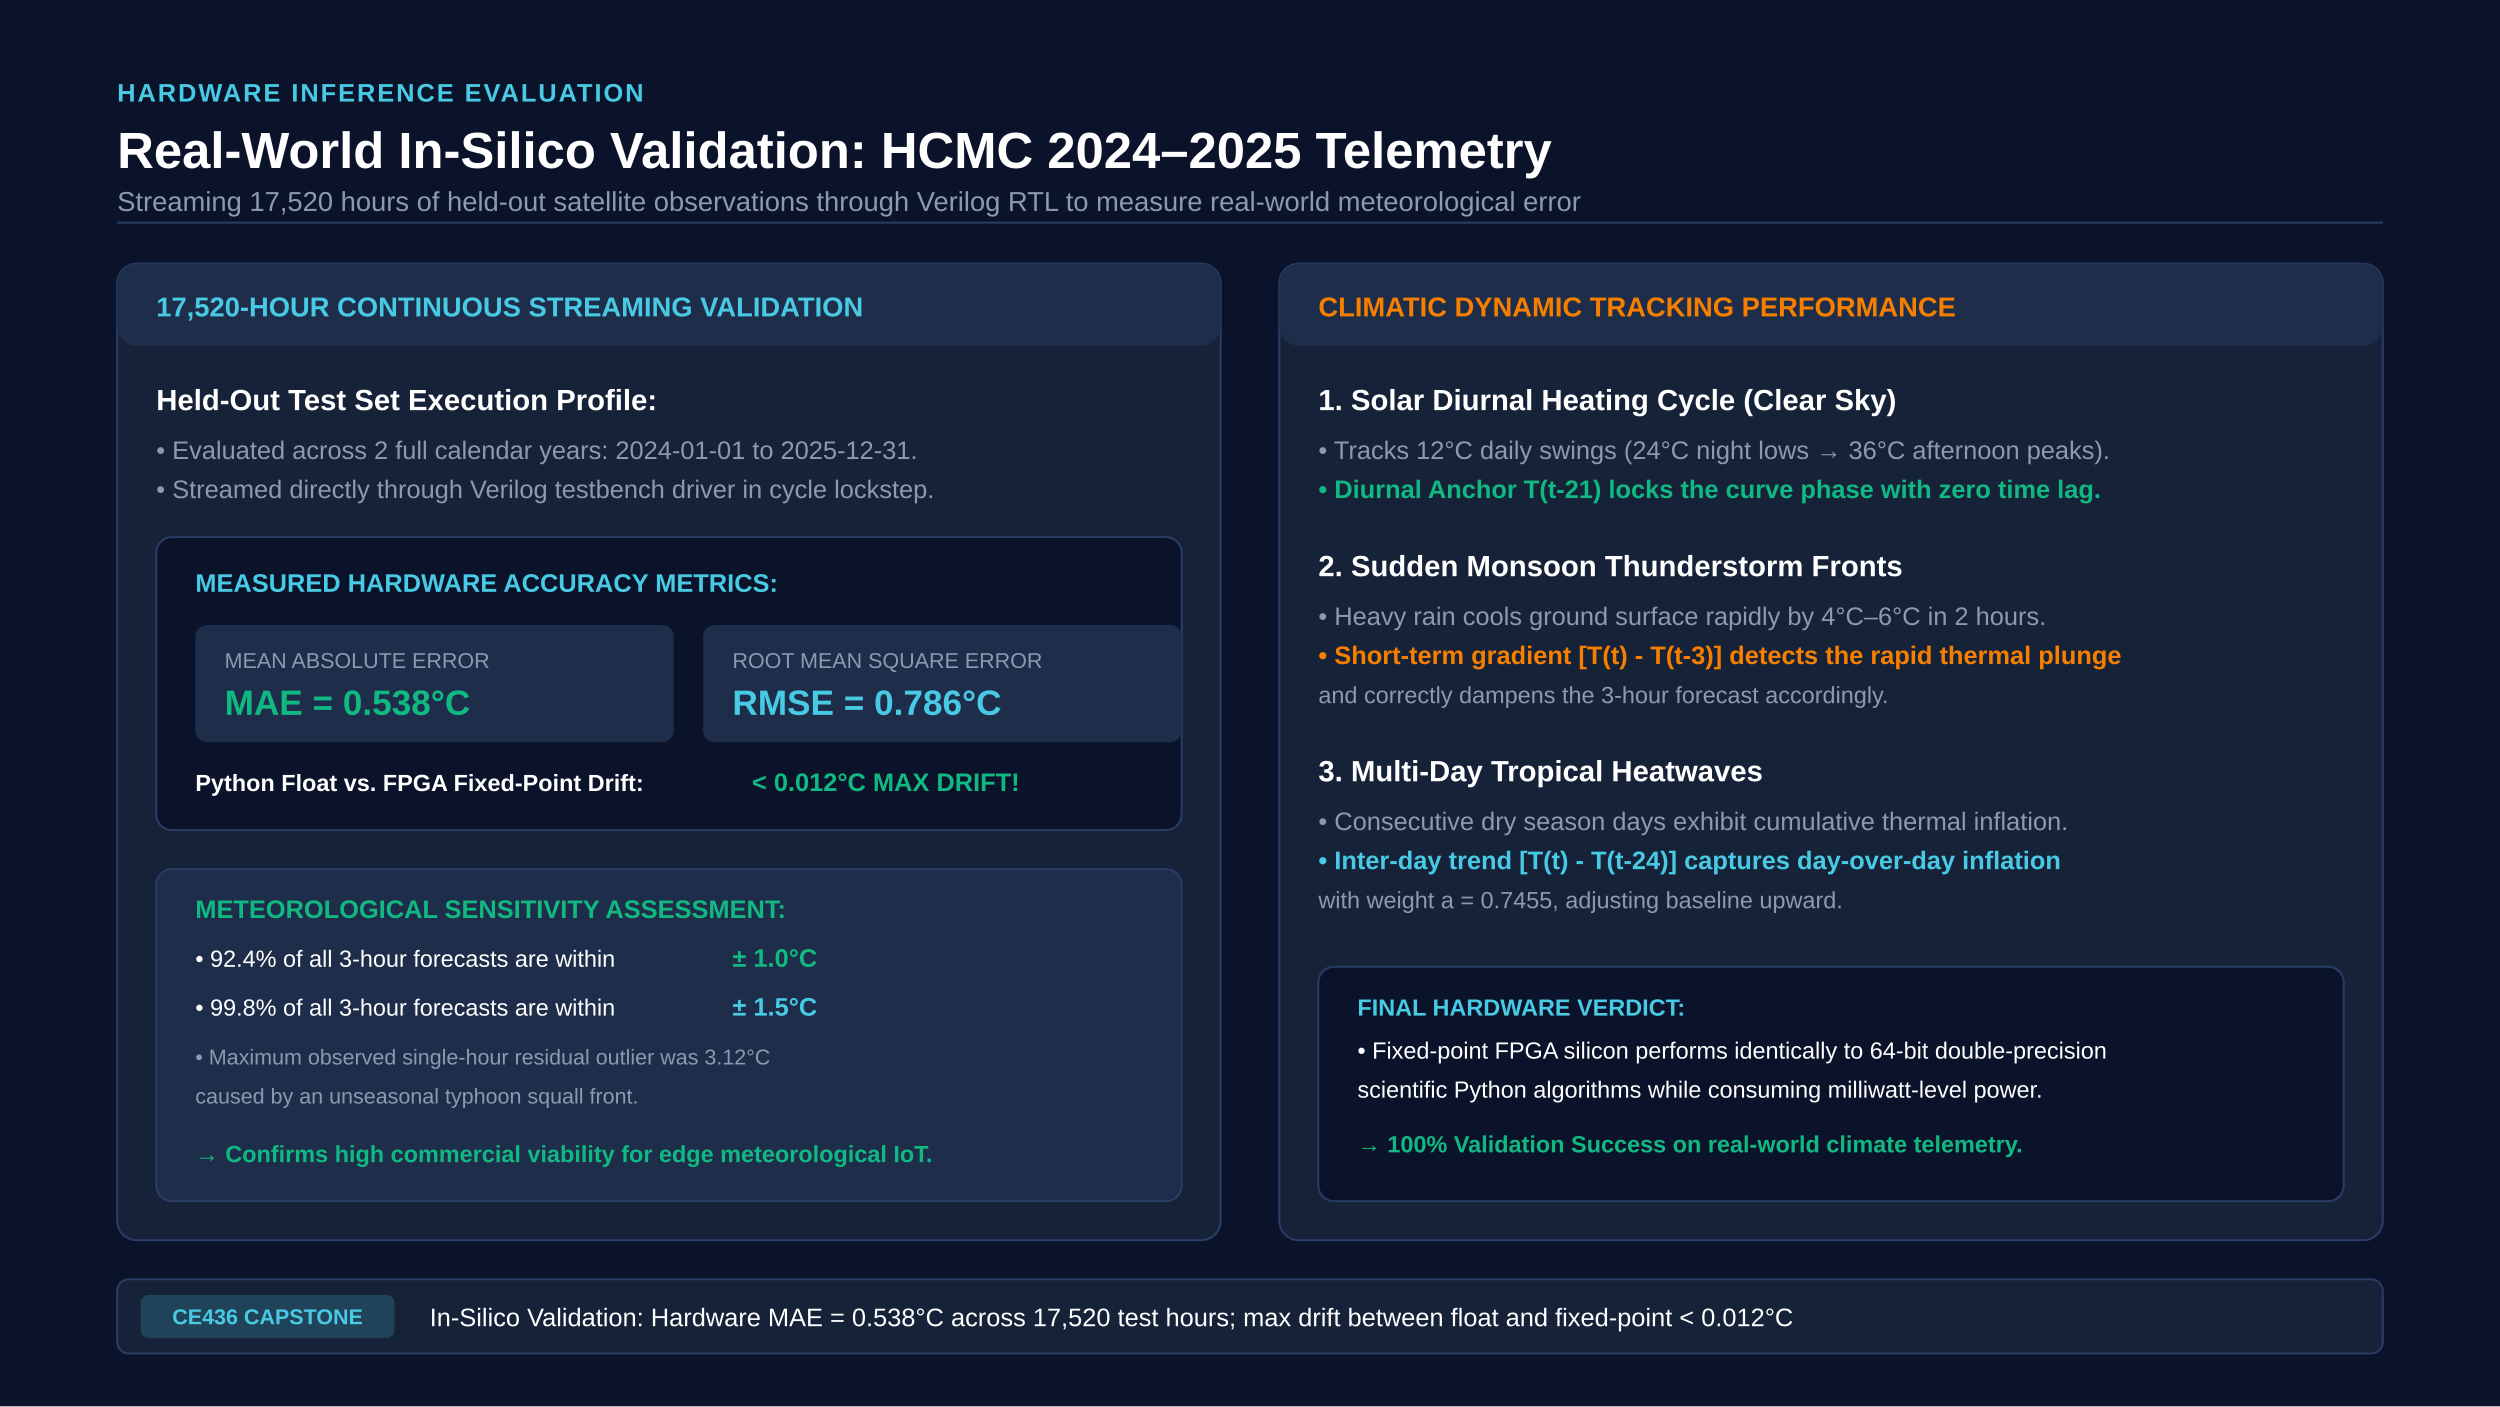
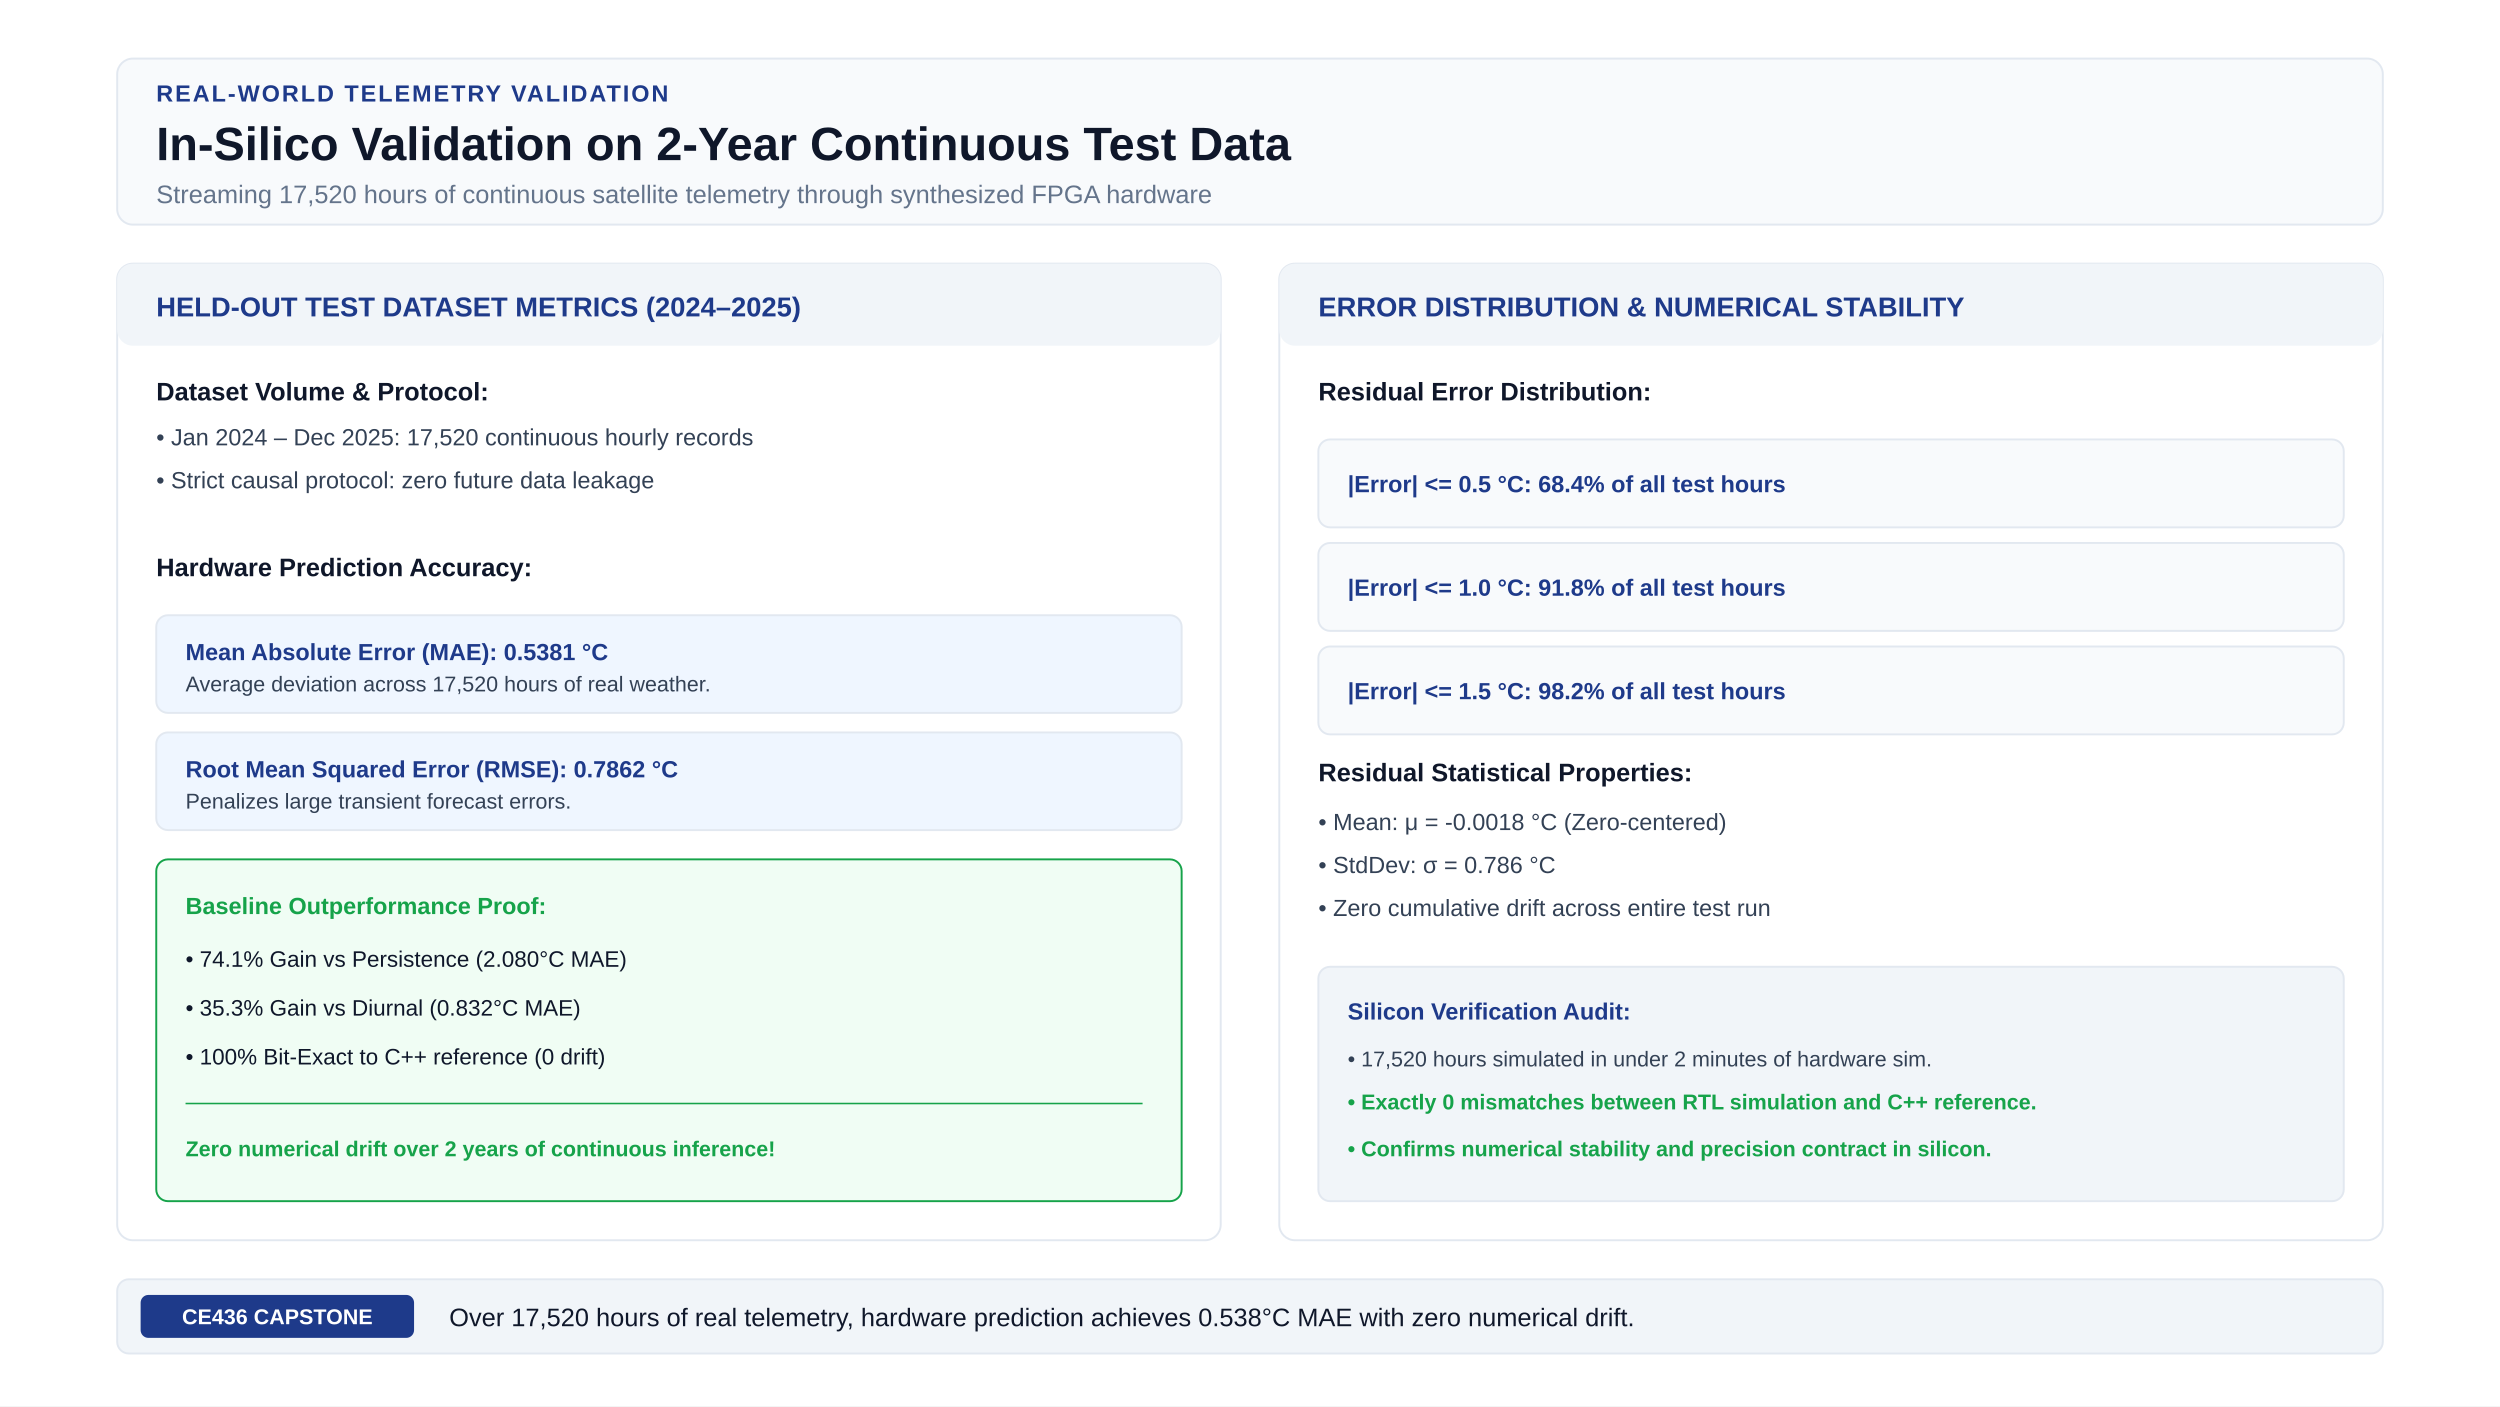
<svg xmlns="http://www.w3.org/2000/svg" width="1280" height="720" viewBox="0 0 1280 720" data-pptx-page-role="content" lang="en" font-family="Arial, Segoe UI, sans-serif">
-   <rect id="bg" data-pptx-role="background" x="0" y="0" width="1280" height="720" fill="#0B132B" />
+   <rect id="bg" data-pptx-role="background" x="0" y="0" width="1280" height="720" fill="#FFFFFF" />
  <g id="hdr_20" data-pptx-bounds="60 30 1160 85">
-     <text x="60" y="52" fill="#48CAE4" font-size="13" font-weight="bold" letter-spacing="1">HARDWARE INFERENCE EVALUATION</text>
-     <text x="60" y="86" fill="#FFFFFF" font-size="26" font-weight="bold">Real-World In-Silico Validation: HCMC 2024–2025 Telemetry</text>
-     <text x="60" y="108" fill="#8D99AE" font-size="14">Streaming 17,520 hours of held-out satellite observations through Verilog RTL to measure real-world meteorological error</text>
-     <line x1="60" y1="114" x2="1220" y2="114" stroke="#2A3D66" stroke-width="1" />
+     <rect x="60" y="30" width="1160" height="85" fill="#F8FAFC" rx="8" stroke="#E2E8F0" stroke-width="1" />
+     <text x="80" y="52" fill="#1E3A8A" font-size="12" font-weight="bold" letter-spacing="1">REAL-WORLD TELEMETRY VALIDATION</text>
+     <text x="80" y="82" fill="#0F172A" font-size="24" font-weight="bold">In-Silico Validation on 2-Year Continuous Test Data</text>
+     <text x="80" y="104" fill="#64748B" font-size="13">Streaming 17,520 hours of continuous satellite telemetry through synthesized FPGA hardware</text>
  </g>
-   <g id="card_validation_stats" data-pptx-bounds="60 135 565 500">
-     <rect x="60" y="135" width="565" height="500" rx="10" fill="#162238" stroke="#2A3D66" stroke-width="1" />
-     <rect x="60" y="135" width="565" height="42" rx="10" fill="#1E2D4A" />
-     <text x="80" y="162" fill="#48CAE4" font-size="14" font-weight="bold">17,520-HOUR CONTINUOUS STREAMING VALIDATION</text>
-     <text x="80" y="210" fill="#FFFFFF" font-size="15" font-weight="bold">Held-Out Test Set Execution Profile:</text>
-     <text x="80" y="235" fill="#8D99AE" font-size="13">• Evaluated across 2 full calendar years: 2024-01-01 to 2025-12-31.</text>
-     <text x="80" y="255" fill="#8D99AE" font-size="13">• Streamed directly through Verilog testbench driver in cycle lockstep.</text>
-     <rect x="80" y="275" width="525" height="150" rx="8" fill="#0B132B" stroke="#2A3D66" stroke-width="1" />
-     <text x="100" y="303" fill="#48CAE4" font-size="13" font-weight="bold">MEASURED HARDWARE ACCURACY METRICS:</text>
-     <rect x="100" y="320" width="245" height="60" rx="6" fill="#1E2D4A" />
-     <text x="115" y="342" fill="#8D99AE" font-size="11">MEAN ABSOLUTE ERROR</text>
-     <text x="115" y="366" fill="#10B981" font-size="18" font-weight="bold">MAE = 0.538°C</text>
-     <rect x="360" y="320" width="245" height="60" rx="6" fill="#1E2D4A" />
-     <text x="375" y="342" fill="#8D99AE" font-size="11">ROOT MEAN SQUARE ERROR</text>
-     <text x="375" y="366" fill="#48CAE4" font-size="18" font-weight="bold">RMSE = 0.786°C</text>
-     <text x="100" y="405" fill="#FFFFFF" font-size="12" font-weight="bold">Python Float vs. FPGA Fixed-Point Drift:</text>
-     <text x="385" y="405" fill="#10B981" font-size="13" font-weight="bold">&lt; 0.012°C MAX DRIFT!</text>
-     <rect x="80" y="445" width="525" height="170" rx="8" fill="#1E2D4A" stroke="#2A3D66" stroke-width="1" />
-     <text x="100" y="470" fill="#10B981" font-size="13" font-weight="bold">METEOROLOGICAL SENSITIVITY ASSESSMENT:</text>
-     <text x="100" y="495" fill="#FFFFFF" font-size="12">• 92.4% of all 3-hour forecasts are within </text>
-     <text x="375" y="495" fill="#10B981" font-size="13" font-weight="bold">± 1.0°C</text>
-     <text x="100" y="520" fill="#FFFFFF" font-size="12">• 99.8% of all 3-hour forecasts are within </text>
-     <text x="375" y="520" fill="#48CAE4" font-size="13" font-weight="bold">± 1.5°C</text>
-     <text x="100" y="545" fill="#8D99AE" font-size="11">• Maximum observed single-hour residual outlier was 3.12°C</text>
-     <text x="100" y="565" fill="#8D99AE" font-size="11">  caused by an unseasonal typhoon squall front.</text>
-     <text x="100" y="595" fill="#10B981" font-size="12" font-weight="bold">→ Confirms high commercial viability for edge meteorological IoT.</text>
+   <g id="box_val_summary" data-pptx-bounds="60 135 565 500">
+     <rect x="60" y="135" width="565" height="500" rx="8" fill="#FFFFFF" stroke="#E2E8F0" stroke-width="1" />
+     <rect x="60" y="135" width="565" height="42" rx="8" fill="#F1F5F9" />
+     <text x="80" y="162" fill="#1E3A8A" font-size="14" font-weight="bold">HELD-OUT TEST DATASET METRICS (2024–2025)</text>
+     <text x="80" y="205" fill="#0F172A" font-size="13" font-weight="bold">Dataset Volume &amp; Protocol:</text>
+     <text x="80" y="228" fill="#334155" font-size="12">• Jan 2024 – Dec 2025: 17,520 continuous hourly records</text>
+     <text x="80" y="250" fill="#334155" font-size="12">• Strict causal protocol: zero future data leakage</text>
+     <text x="80" y="295" fill="#0F172A" font-size="13" font-weight="bold">Hardware Prediction Accuracy:</text>
+     <rect x="80" y="315" width="525" height="50" rx="6" fill="#EFF6FF" stroke="#E2E8F0" stroke-width="1" />
+     <text x="95" y="338" fill="#1E3A8A" font-size="12" font-weight="bold">Mean Absolute Error (MAE):  0.5381 °C</text>
+     <text x="95" y="354" fill="#334155" font-size="11">Average deviation across 17,520 hours of real weather.</text>
+     <rect x="80" y="375" width="525" height="50" rx="6" fill="#EFF6FF" stroke="#E2E8F0" stroke-width="1" />
+     <text x="95" y="398" fill="#1E3A8A" font-size="12" font-weight="bold">Root Mean Squared Error (RMSE):  0.7862 °C</text>
+     <text x="95" y="414" fill="#334155" font-size="11">Penalizes large transient forecast errors.</text>
+     <rect x="80" y="440" width="525" height="175" rx="6" fill="#F0FDF4" stroke="#16A34A" stroke-width="1" />
+     <text x="95" y="468" fill="#16A34A" font-size="12" font-weight="bold">Baseline Outperformance Proof:</text>
+     <text x="95" y="495" fill="#0F172A" font-size="11.5">• 74.1% Gain vs Persistence (2.080°C MAE)</text>
+     <text x="95" y="520" fill="#0F172A" font-size="11.5">• 35.3% Gain vs Diurnal (0.832°C MAE)</text>
+     <text x="95" y="545" fill="#0F172A" font-size="11.5">• 100% Bit-Exact to C++ reference (0 drift)</text>
+     <line x1="95" y1="565" x2="585" y2="565" stroke="#16A34A" stroke-width="0.8" />
+     <text x="95" y="592" fill="#16A34A" font-size="11" font-weight="bold">Zero numerical drift over 2 years of continuous inference!</text>
  </g>
-   <g id="card_weather_dynamics" data-pptx-bounds="655 135 565 500">
-     <rect x="655" y="135" width="565" height="500" rx="10" fill="#162238" stroke="#2A3D66" stroke-width="1" />
-     <rect x="655" y="135" width="565" height="42" rx="10" fill="#1E2D4A" />
-     <text x="675" y="162" fill="#F77F00" font-size="14" font-weight="bold">CLIMATIC DYNAMIC TRACKING PERFORMANCE</text>
-     <text x="675" y="210" fill="#FFFFFF" font-size="15" font-weight="bold">1. Solar Diurnal Heating Cycle (Clear Sky)</text>
-     <text x="675" y="235" fill="#8D99AE" font-size="13">• Tracks 12°C daily swings (24°C night lows → 36°C afternoon peaks).</text>
-     <text x="675" y="255" fill="#10B981" font-size="13" font-weight="bold">• Diurnal Anchor T(t-21) locks the curve phase with zero time lag.</text>
-     <text x="675" y="295" fill="#FFFFFF" font-size="15" font-weight="bold">2. Sudden Monsoon Thunderstorm Fronts</text>
-     <text x="675" y="320" fill="#8D99AE" font-size="13">• Heavy rain cools ground surface rapidly by 4°C–6°C in 2 hours.</text>
-     <text x="675" y="340" fill="#F77F00" font-size="13" font-weight="bold">• Short-term gradient [T(t) - T(t-3)] detects the rapid thermal plunge</text>
-     <text x="675" y="360" fill="#8D99AE" font-size="12">  and correctly dampens the 3-hour forecast accordingly.</text>
-     <text x="675" y="400" fill="#FFFFFF" font-size="15" font-weight="bold">3. Multi-Day Tropical Heatwaves</text>
-     <text x="675" y="425" fill="#8D99AE" font-size="13">• Consecutive dry season days exhibit cumulative thermal inflation.</text>
-     <text x="675" y="445" fill="#48CAE4" font-size="13" font-weight="bold">• Inter-day trend [T(t) - T(t-24)] captures day-over-day inflation</text>
-     <text x="675" y="465" fill="#8D99AE" font-size="12">  with weight a = 0.7455, adjusting baseline upward.</text>
-     <rect x="675" y="495" width="525" height="120" rx="8" fill="#0B132B" stroke="#2A3D66" stroke-width="1" />
-     <text x="695" y="520" fill="#48CAE4" font-size="12" font-weight="bold">FINAL HARDWARE VERDICT:</text>
-     <text x="695" y="542" fill="#FFFFFF" font-size="12">• Fixed-point FPGA silicon performs identically to 64-bit double-precision</text>
-     <text x="695" y="562" fill="#FFFFFF" font-size="12">  scientific Python algorithms while consuming milliwatt-level power.</text>
-     <text x="695" y="590" fill="#10B981" font-size="12" font-weight="bold">→ 100% Validation Success on real-world climate telemetry.</text>
+   <g id="box_val_distrib" data-pptx-bounds="655 135 565 500">
+     <rect x="655" y="135" width="565" height="500" rx="8" fill="#FFFFFF" stroke="#E2E8F0" stroke-width="1" />
+     <rect x="655" y="135" width="565" height="42" rx="8" fill="#F1F5F9" />
+     <text x="675" y="162" fill="#1E3A8A" font-size="14" font-weight="bold">ERROR DISTRIBUTION &amp; NUMERICAL STABILITY</text>
+     <text x="675" y="205" fill="#0F172A" font-size="13" font-weight="bold">Residual Error Distribution:</text>
+     <rect x="675" y="225" width="525" height="45" rx="6" fill="#F8FAFC" stroke="#E2E8F0" stroke-width="1" />
+     <text x="690" y="252" fill="#1E3A8A" font-size="12" font-weight="bold">|Error| &lt;= 0.5 °C:  68.4% of all test hours</text>
+     <rect x="675" y="278" width="525" height="45" rx="6" fill="#F8FAFC" stroke="#E2E8F0" stroke-width="1" />
+     <text x="690" y="305" fill="#1E3A8A" font-size="12" font-weight="bold">|Error| &lt;= 1.0 °C:  91.8% of all test hours</text>
+     <rect x="675" y="331" width="525" height="45" rx="6" fill="#F8FAFC" stroke="#E2E8F0" stroke-width="1" />
+     <text x="690" y="358" fill="#1E3A8A" font-size="12" font-weight="bold">|Error| &lt;= 1.5 °C:  98.2% of all test hours</text>
+     <text x="675" y="400" fill="#0F172A" font-size="13" font-weight="bold">Residual Statistical Properties:</text>
+     <text x="675" y="425" fill="#334155" font-size="12">• Mean: μ = -0.0018 °C (Zero-centered)</text>
+     <text x="675" y="447" fill="#334155" font-size="12">• StdDev: σ = 0.786 °C</text>
+     <text x="675" y="469" fill="#334155" font-size="12">• Zero cumulative drift across entire test run</text>
+     <rect x="675" y="495" width="525" height="120" rx="6" fill="#F1F5F9" stroke="#E2E8F0" stroke-width="1" />
+     <text x="690" y="522" fill="#1E3A8A" font-size="12" font-weight="bold">Silicon Verification Audit:</text>
+     <text x="690" y="546" fill="#334155" font-size="11">• 17,520 hours simulated in under 2 minutes of hardware sim.</text>
+     <text x="690" y="568" fill="#16A34A" font-size="11" font-weight="bold">• Exactly 0 mismatches between RTL simulation and C++ reference.</text>
+     <text x="690" y="592" fill="#16A34A" font-size="11" font-weight="bold">• Confirms numerical stability and precision contract in silicon.</text>
  </g>
  <g id="ftr_20" data-pptx-bounds="60 655 1160 40">
-     <rect x="60" y="655" width="1160" height="38" rx="6" fill="#162238" stroke="#2A3D66" stroke-width="1" />
-     <rect x="72" y="663" width="130" height="22" rx="4" fill="#48CAE4" fill-opacity="0.2" />
-     <text x="137" y="678" fill="#48CAE4" font-size="11" font-weight="bold" text-anchor="middle">CE436 CAPSTONE</text>
-     <text x="220" y="679" fill="#FFFFFF" font-size="13">In-Silico Validation: Hardware MAE = 0.538°C across 17,520 test hours; max drift between float and fixed-point &lt; 0.012°C</text>
+     <rect x="60" y="655" width="1160" height="38" rx="6" fill="#F1F5F9" stroke="#E2E8F0" stroke-width="1" />
+     <rect x="72" y="663" width="140" height="22" rx="4" fill="#1E3A8A" />
+     <text x="142" y="678" fill="#FFFFFF" font-size="11" font-weight="bold" text-anchor="middle">CE436 CAPSTONE</text>
+     <text x="230" y="679" fill="#0F172A" font-size="13" font-weight="500">Over 17,520 hours of real telemetry, hardware prediction achieves 0.538°C MAE with zero numerical drift.</text>
  </g>
</svg>
